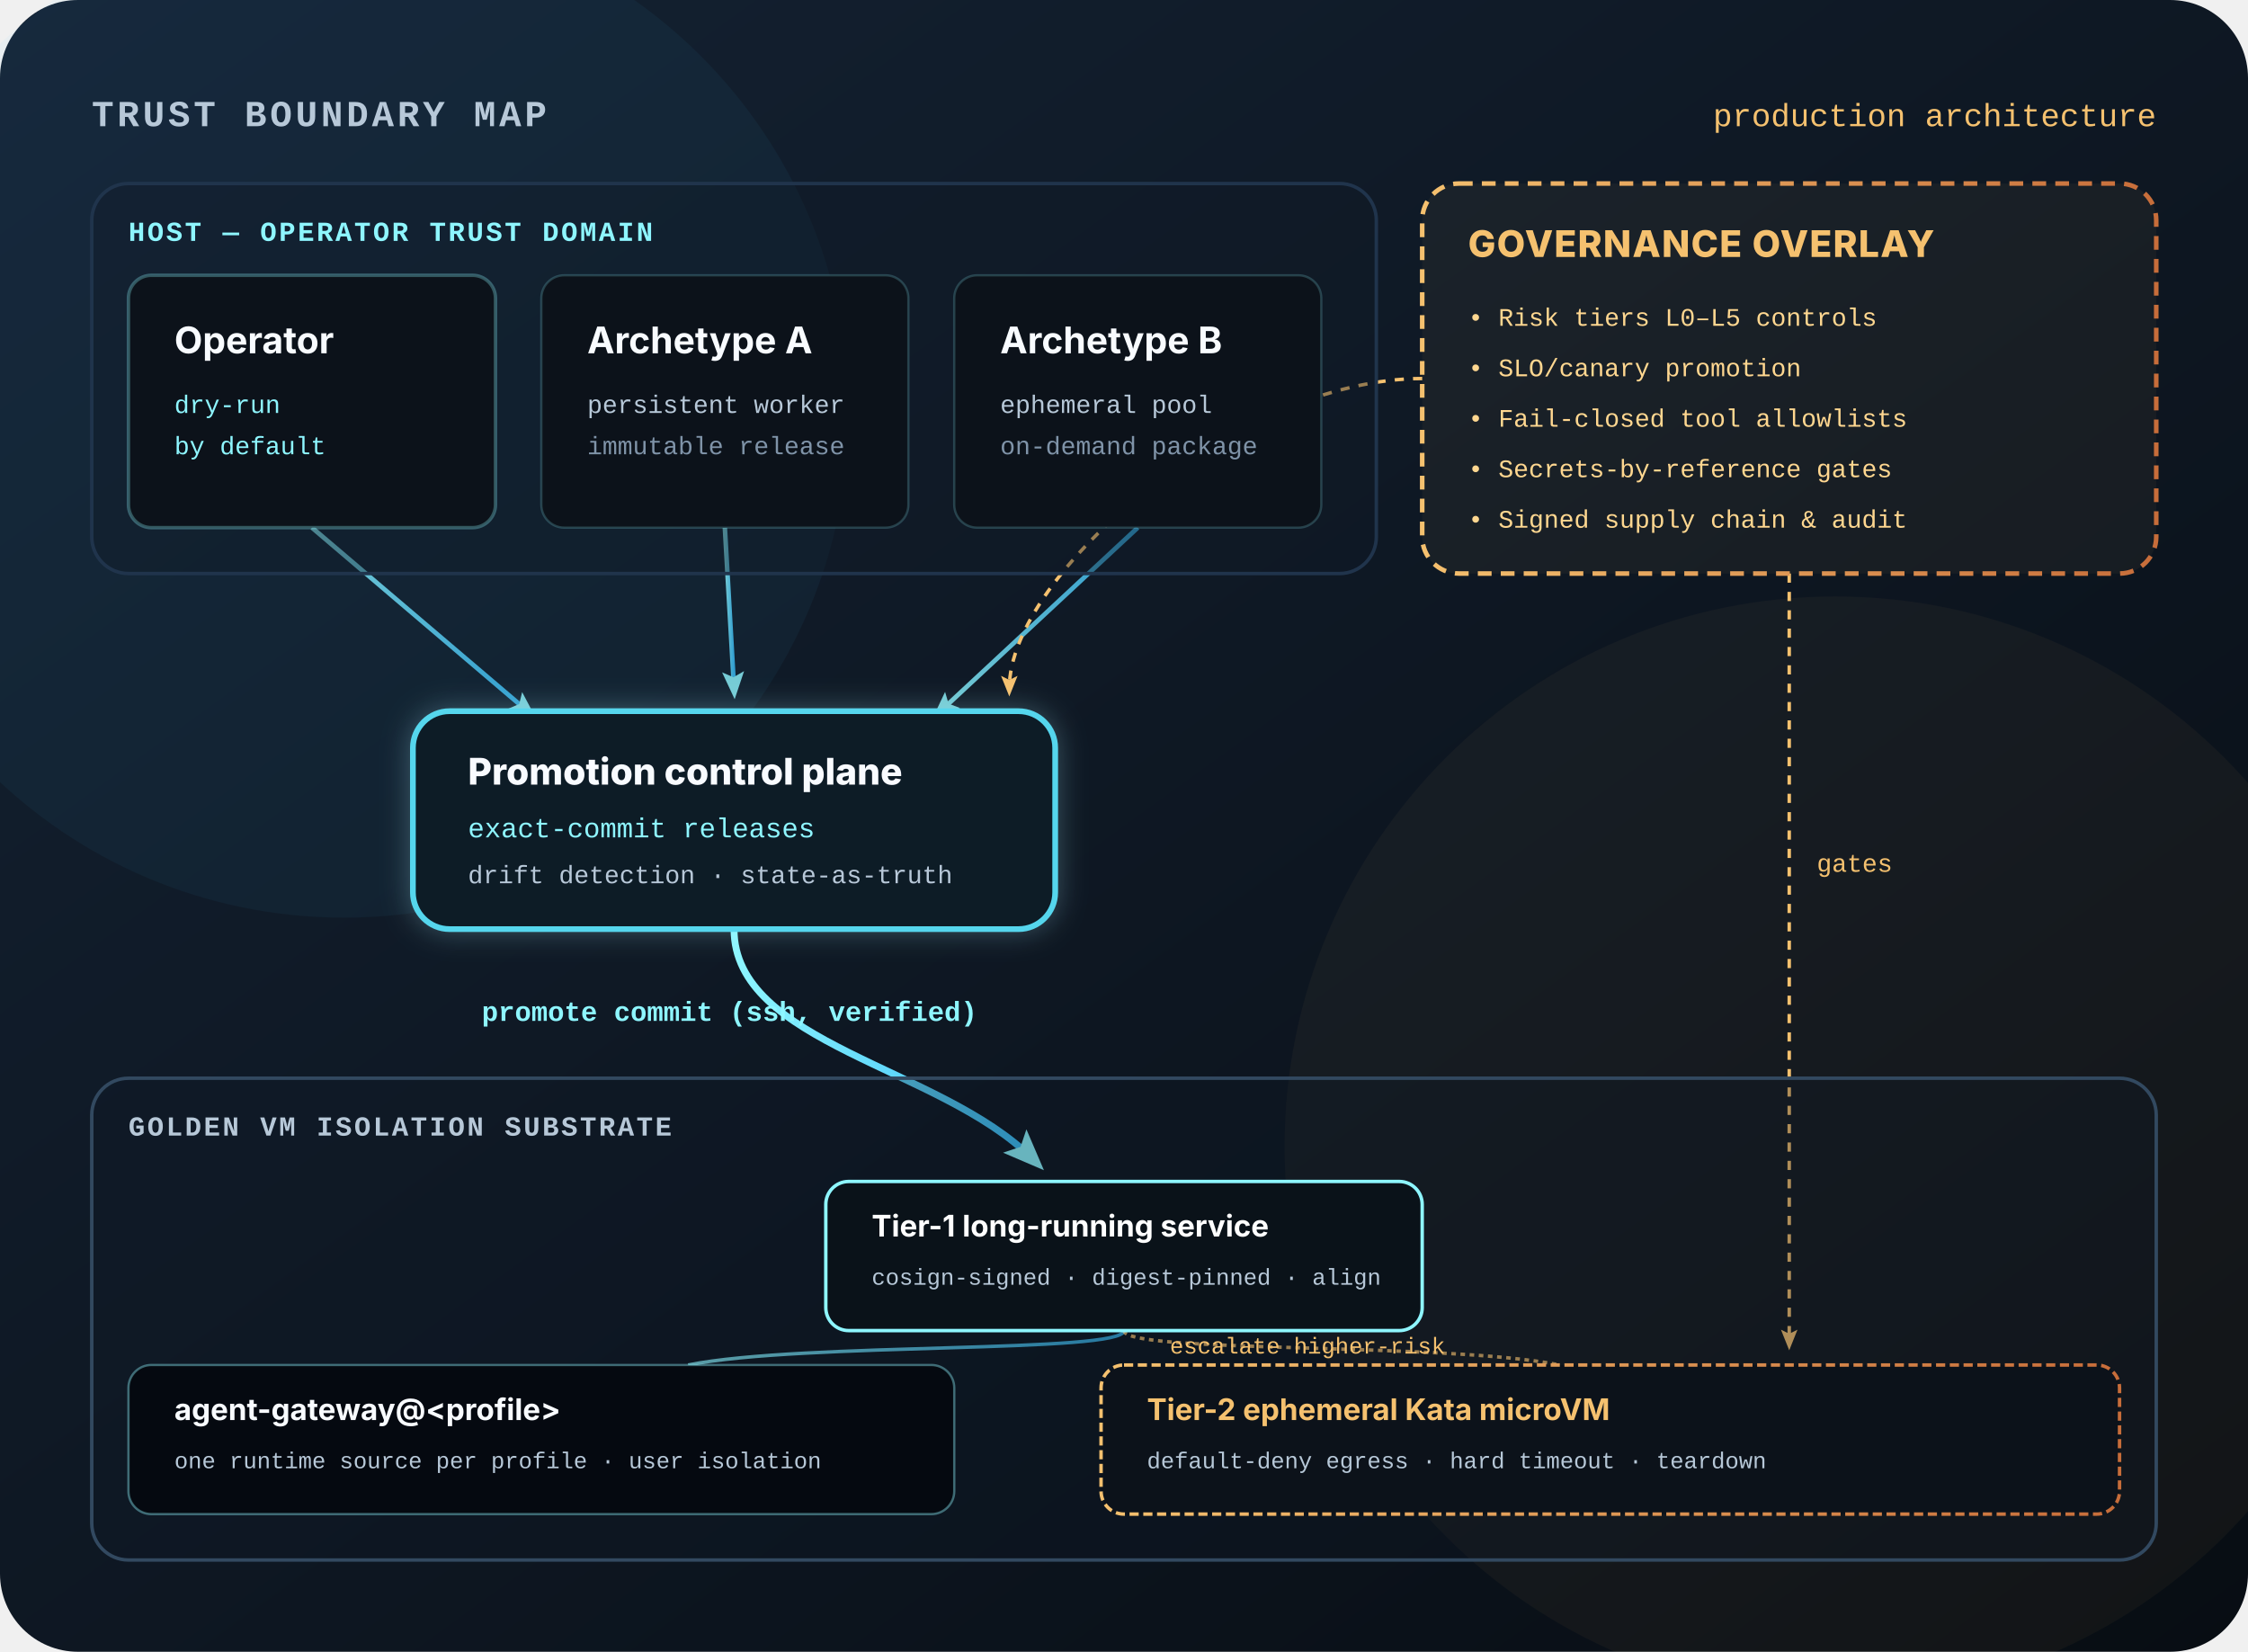
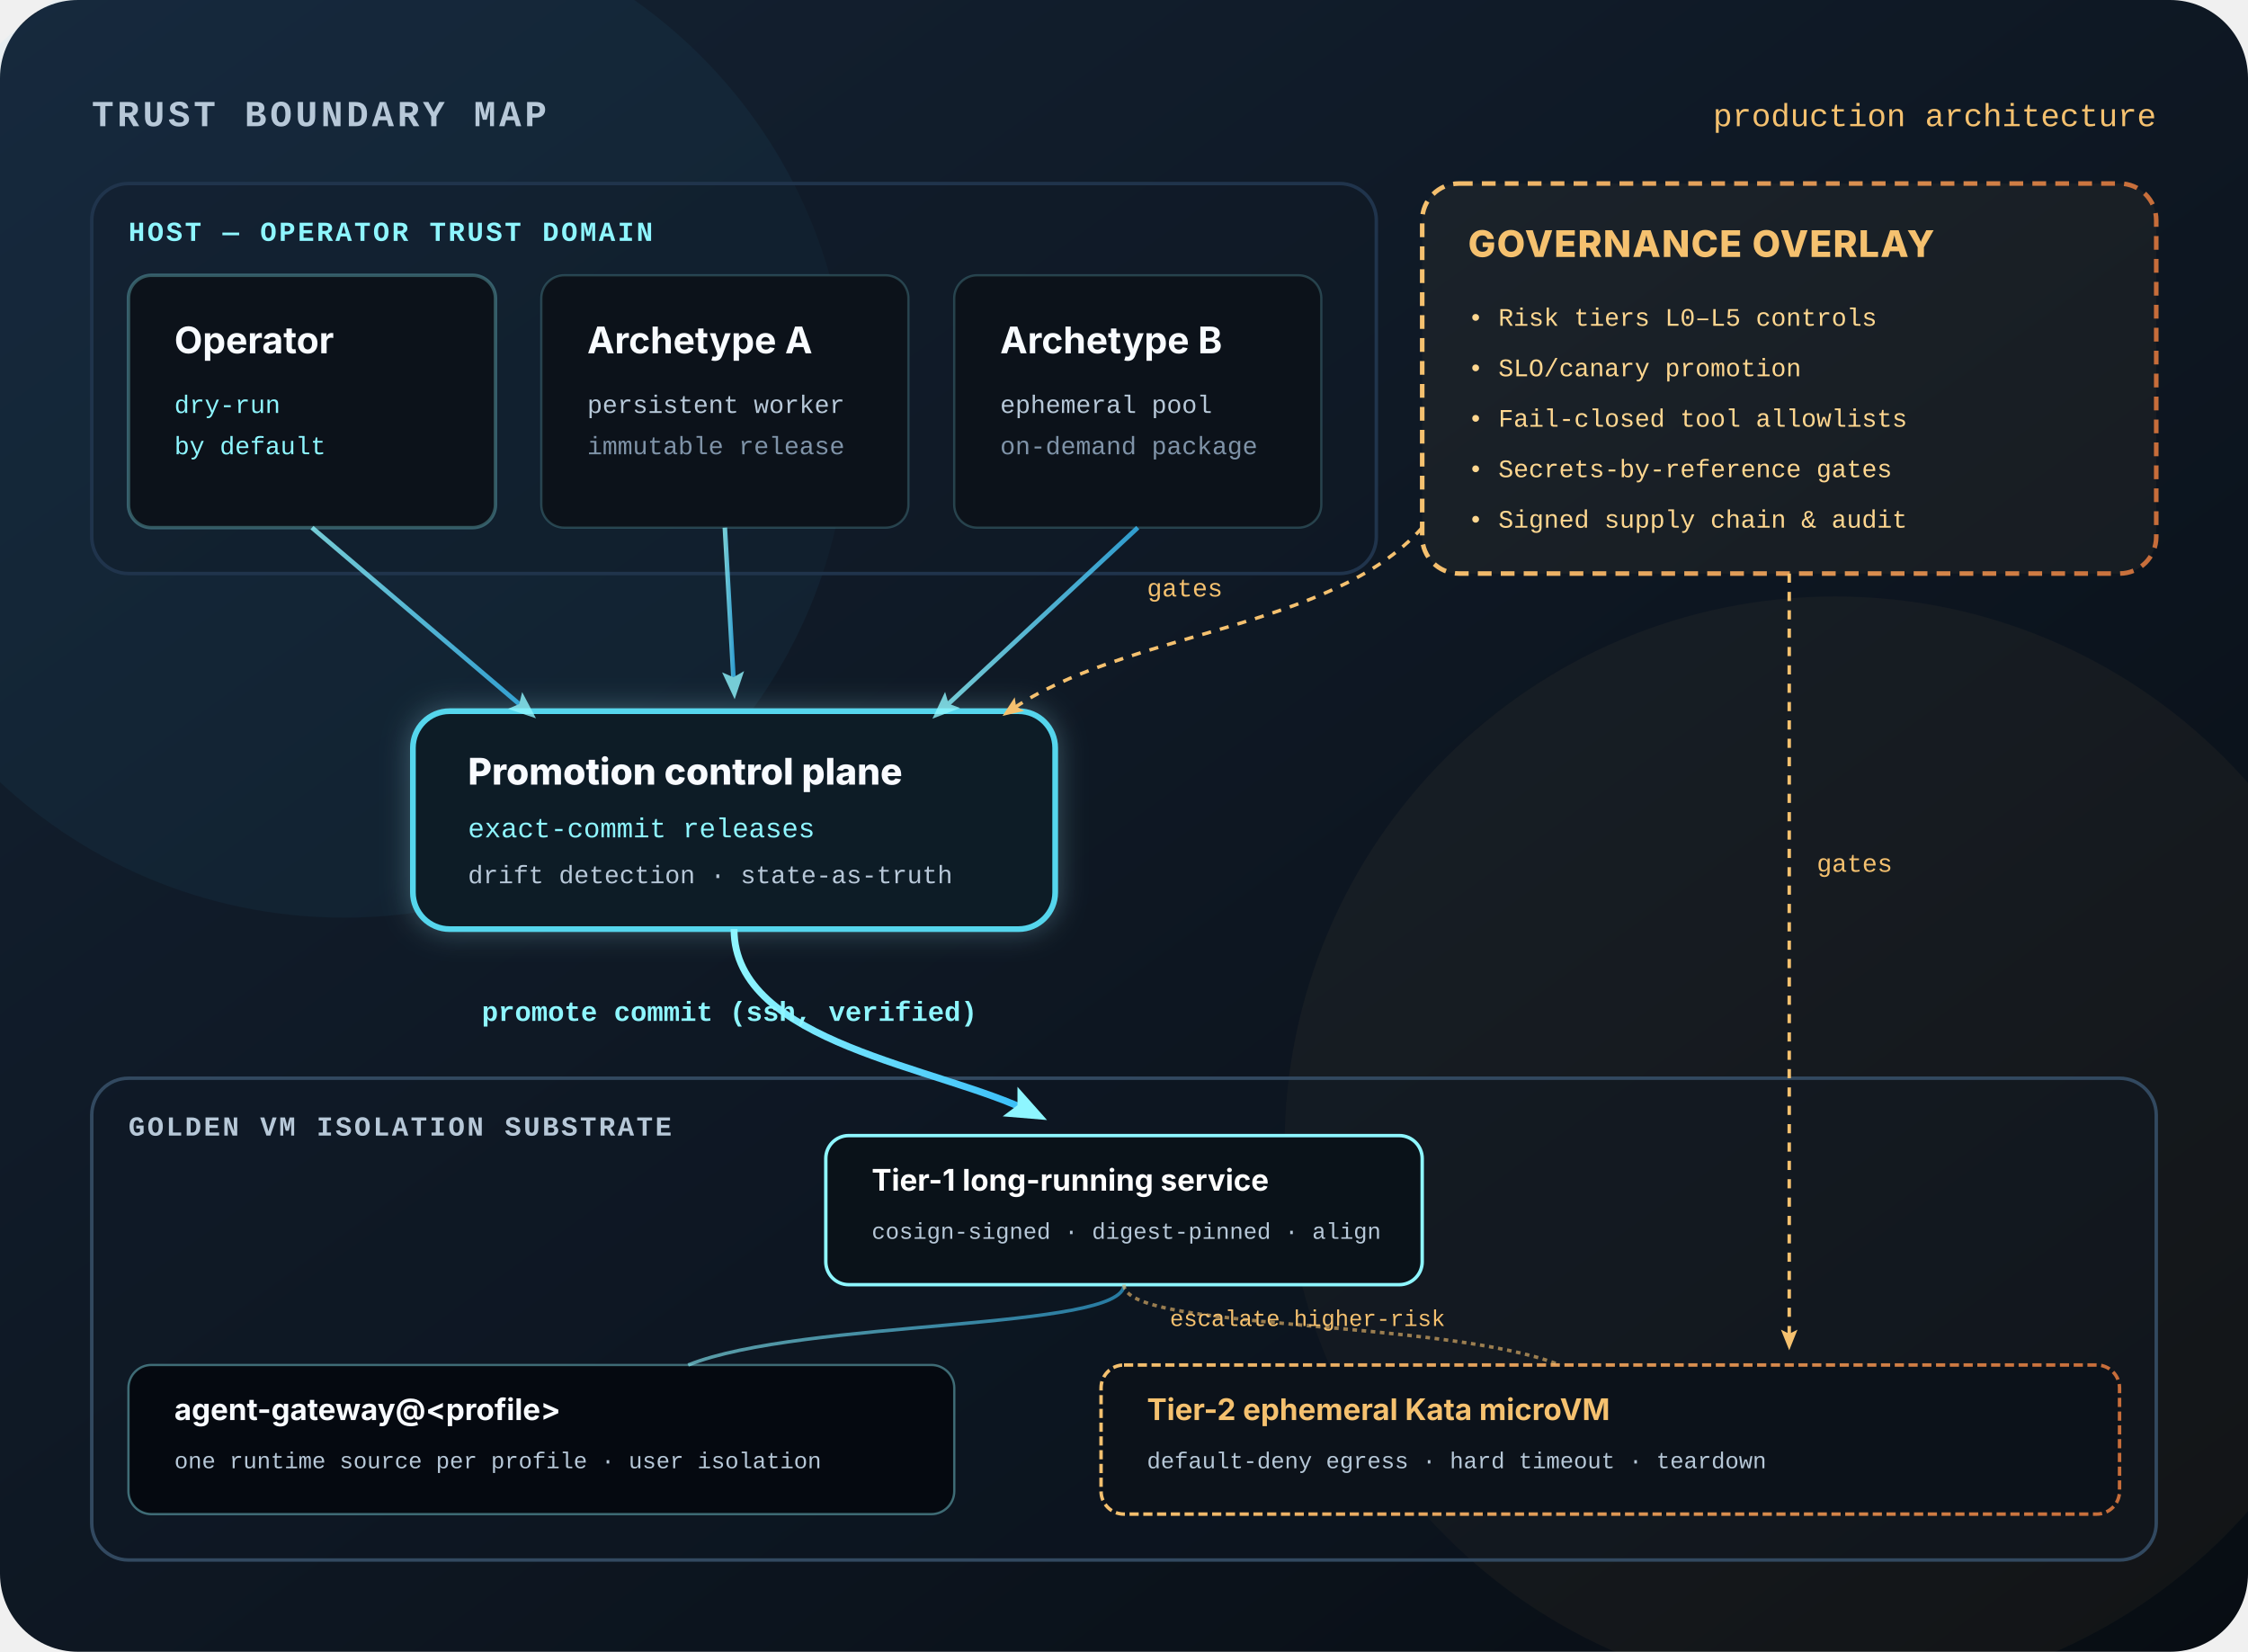
<svg xmlns="http://www.w3.org/2000/svg" width="980" height="720" viewBox="0 0 980 720" role="img">
  <defs>
    <linearGradient id="panel" x1="0" x2="1" y1="0" y2="1">
      <stop offset="0" stop-color="#142233" />
      <stop offset="1" stop-color="#080d13" />
    </linearGradient>
    <linearGradient id="cyan" x1="0" x2="1">
      <stop offset="0" stop-color="#8ef6ff" />
      <stop offset="1" stop-color="#38bdf8" />
    </linearGradient>
    <linearGradient id="copper" x1="0" x2="1">
      <stop offset="0" stop-color="#f5c16f" />
      <stop offset="1" stop-color="#c76d3a" />
    </linearGradient>
    <filter id="soft-glow" x="-18%" y="-18%" width="136%" height="136%">
      <feGaussianBlur stdDeviation="6" result="blur" />
      <feColorMatrix in="blur" type="matrix" values="0 0 0 0 0.42 0 0 0 0 0.91 0 0 0 0 1 0 0 0 .28 0" />
      <feMerge>
        <feMergeNode />
        <feMergeNode in="SourceGraphic" />
      </feMerge>
    </filter>
    <marker id="arrow" viewBox="0 0 10 10" refX="6" refY="5" markerWidth="6" markerHeight="6" orient="auto-start-reverse">
      <path d="M0,1 L10,5 L0,9 L2,5 Z" fill="#8ef6ff" />
    </marker>
    <marker id="arrow-gold" viewBox="0 0 10 10" refX="6" refY="5" markerWidth="6" markerHeight="6" orient="auto-start-reverse">
      <path d="M0,1 L10,5 L0,9 L2,5 Z" fill="#f5c16f" />
    </marker>
  </defs>
  <rect width="980" height="720" rx="34" fill="url(#panel)" />
  <circle cx="150" cy="180" r="220" fill="#38bdf8" opacity="0.05" />
  <circle cx="800" cy="500" r="240" fill="#f5c16f" opacity="0.04" />
  <g font-family="SFMono-Regular, Cascadia Code, Liberation Mono, ui-monospace, monospace" fill="#b7c8d8">
    <text x="40" y="55" font-size="16" letter-spacing="1.5" font-weight="bold">TRUST BOUNDARY MAP</text>
    <text x="940" y="55" font-size="14" fill="#f5c16f" text-anchor="end">production architecture</text>
  </g>
-   <path d="M136 230 L230 310" stroke="url(#cyan)" stroke-width="2" marker-end="url(#arrow)" fill="none" opacity="0.8" />
-   <path d="M316 230 L320 300" stroke="url(#cyan)" stroke-width="2" marker-end="url(#arrow)" fill="none" opacity="0.8" />
-   <path d="M496 230 L410 310" stroke="url(#cyan)" stroke-width="2" marker-end="url(#arrow)" fill="none" opacity="0.8" />
-   <path d="M620 165 C540 165 440 250 440 300" stroke="#f5c16f" stroke-width="1.5" stroke-dasharray="4 4" fill="none" marker-end="url(#arrow-gold)" />
-   <text x="500" y="220" font-family="SFMono-Regular, Cascadia Code, Liberation Mono, ui-monospace, monospace" font-size="11" fill="#f5c16f">gates</text>
-   <path d="M780 250 L780 585" stroke="#f5c16f" stroke-width="1.5" stroke-dasharray="4 4" fill="none" marker-end="url(#arrow-gold)" />
-   <text x="792" y="380" font-family="SFMono-Regular, Cascadia Code, Liberation Mono, ui-monospace, monospace" font-size="11" fill="#f5c16f">gates</text>
-   <path d="M320 405 C320 455 410 465 450 505" stroke="url(#cyan)" stroke-width="3" fill="none" marker-end="url(#arrow)" />
-   <text x="210" y="445" font-family="SFMono-Regular, Cascadia Code, Liberation Mono, ui-monospace, monospace" font-size="12" fill="#8ef6ff" font-weight="bold">promote commit (ssh, verified)</text>
  <rect x="40" y="80" width="560" height="170" rx="16" fill="rgba(16, 26, 39, 0.4)" stroke="#20344c" stroke-width="1.5" />
  <text x="56" y="105" font-family="SFMono-Regular, Cascadia Code, Liberation Mono, ui-monospace, monospace" font-weight="700" font-size="12" fill="#8ef6ff" letter-spacing="1">HOST — OPERATOR TRUST DOMAIN</text>
  <g transform="translate(56, 120)">
    <rect width="160" height="110" rx="10" fill="#0c121a" stroke="rgba(142, 246, 255, 0.3)" stroke-width="1.5" />
    <text x="20" y="34" font-family="SF Pro Text, Segoe UI, system-ui, sans-serif" font-weight="700" font-size="16" fill="#f8fbff">Operator</text>
    <text x="20" y="60" font-family="SFMono-Regular, Cascadia Code, Liberation Mono, ui-monospace, monospace" font-size="11" fill="#8ef6ff">dry-run</text>
    <text x="20" y="78" font-family="SFMono-Regular, Cascadia Code, Liberation Mono, ui-monospace, monospace" font-size="11" fill="#8ef6ff">by default</text>
  </g>
  <g transform="translate(236, 120)">
    <rect width="160" height="110" rx="10" fill="#0c121a" stroke="rgba(142, 246, 255, 0.2)" stroke-width="1" />
    <text x="20" y="34" font-family="SF Pro Text, Segoe UI, system-ui, sans-serif" font-weight="700" font-size="16" fill="#f8fbff">Archetype A</text>
    <text x="20" y="60" font-family="SFMono-Regular, Cascadia Code, Liberation Mono, ui-monospace, monospace" font-size="11" fill="#b7c8d8">persistent worker</text>
    <text x="20" y="78" font-family="SFMono-Regular, Cascadia Code, Liberation Mono, ui-monospace, monospace" font-size="11" fill="#7f93a8">immutable release</text>
  </g>
  <g transform="translate(416, 120)">
    <rect width="160" height="110" rx="10" fill="#0c121a" stroke="rgba(142, 246, 255, 0.2)" stroke-width="1" />
    <text x="20" y="34" font-family="SF Pro Text, Segoe UI, system-ui, sans-serif" font-weight="700" font-size="16" fill="#f8fbff">Archetype B</text>
    <text x="20" y="60" font-family="SFMono-Regular, Cascadia Code, Liberation Mono, ui-monospace, monospace" font-size="11" fill="#b7c8d8">ephemeral pool</text>
    <text x="20" y="78" font-family="SFMono-Regular, Cascadia Code, Liberation Mono, ui-monospace, monospace" font-size="11" fill="#7f93a8">on-demand package</text>
  </g>
  <rect x="620" y="80" width="320" height="170" rx="16" fill="rgba(245, 193, 111, 0.05)" stroke="url(#copper)" stroke-width="2" stroke-dasharray="6 4" />
  <text x="640" y="112" font-family="SF Pro Text, Segoe UI, system-ui, sans-serif" font-weight="800" font-size="16" fill="#f5c16f" letter-spacing="0.5">GOVERNANCE OVERLAY</text>
  <g font-family="SFMono-Regular, Cascadia Code, Liberation Mono, ui-monospace, monospace" font-size="11" fill="#ffd790">
    <text x="640" y="142">• Risk tiers L0–L5 controls</text>
    <text x="640" y="164">• SLO/canary promotion</text>
    <text x="640" y="186">• Fail-closed tool allowlists</text>
    <text x="640" y="208">• Secrets-by-reference gates</text>
    <text x="640" y="230">• Signed supply chain &amp; audit</text>
  </g>
  <g transform="translate(180, 310)" filter="url(#soft-glow)">
    <rect width="280" height="95" rx="16" fill="#0f1c28" stroke="#54d6ed" stroke-width="2.5" />
    <text x="24" y="32" font-family="SF Pro Text, Segoe UI, system-ui, sans-serif" font-weight="800" font-size="16" fill="#f8fbff">Promotion control plane</text>
    <text x="24" y="55" font-family="SFMono-Regular, Cascadia Code, Liberation Mono, ui-monospace, monospace" font-size="12" fill="#8ef6ff">exact-commit releases</text>
    <text x="24" y="75" font-family="SFMono-Regular, Cascadia Code, Liberation Mono, ui-monospace, monospace" font-size="11" fill="#b7c8d8">drift detection · state-as-truth</text>
  </g>
  <rect x="40" y="470" width="900" height="210" rx="16" fill="rgba(16, 26, 39, 0.3)" stroke="#324960" stroke-width="1.5" />
  <text x="56" y="495" font-family="SFMono-Regular, Cascadia Code, Liberation Mono, ui-monospace, monospace" font-weight="700" font-size="12" fill="#b7c8d8" letter-spacing="1">GOLDEN VM ISOLATION SUBSTRATE</text>
-   <path d="M490 580 C490 590 350 585 300 595" stroke="url(#cyan)" stroke-width="1.5" fill="none" opacity="0.6" />
-   <path d="M490 580 C490 590 630 585 680 595" stroke="#f5c16f" stroke-width="1.5" fill="none" stroke-dasharray="2 2" opacity="0.6" />
-   <text x="510" y="590" font-family="SFMono-Regular, Cascadia Code, Liberation Mono, ui-monospace, monospace" font-size="10" fill="#f5c16f">escalate higher-risk</text>
-   <g transform="translate(360, 515)">
+   <g transform="translate(360, 495)">
    <rect width="260" height="65" rx="10" fill="#0a1219" stroke="#8ef6ff" stroke-width="1.5" />
    <text x="20" y="24" font-family="SF Pro Text, Segoe UI, system-ui, sans-serif" font-weight="700" font-size="13" fill="#ffffff">Tier-1 long-running service</text>
    <text x="20" y="45" font-family="SFMono-Regular, Cascadia Code, Liberation Mono, ui-monospace, monospace" font-size="10" fill="#b7c8d8">cosign-signed · digest-pinned · align</text>
  </g>
  <g transform="translate(56, 595)">
    <rect width="360" height="65" rx="10" fill="#050910" stroke="rgba(142, 246, 255, 0.4)" stroke-width="1" />
    <text x="20" y="24" font-family="SF Pro Text, Segoe UI, system-ui, sans-serif" font-weight="700" font-size="13" fill="#f8fbff">agent-gateway@&lt;profile&gt;</text>
    <text x="20" y="45" font-family="SFMono-Regular, Cascadia Code, Liberation Mono, ui-monospace, monospace" font-size="10" fill="#b7c8d8">one runtime source per profile · user isolation</text>
  </g>
  <g transform="translate(480, 595)">
    <rect width="444" height="65" rx="10" fill="#0c121a" stroke="url(#copper)" stroke-width="1.5" stroke-dasharray="4 2" />
    <text x="20" y="24" font-family="SF Pro Text, Segoe UI, system-ui, sans-serif" font-weight="700" font-size="13" fill="#f5c16f">Tier-2 ephemeral Kata microVM</text>
    <text x="20" y="45" font-family="SFMono-Regular, Cascadia Code, Liberation Mono, ui-monospace, monospace" font-size="10" fill="#b7c8d8">default-deny egress · hard timeout · teardown</text>
  </g>
+   <path d="M136 230 L230 310" stroke="url(#cyan)" stroke-width="2" marker-end="url(#arrow)" fill="none" opacity="0.8" />
+   <path d="M316 230 L320 300" stroke="url(#cyan)" stroke-width="2" marker-end="url(#arrow)" fill="none" opacity="0.8" />
+   <path d="M496 230 L410 310" stroke="url(#cyan)" stroke-width="2" marker-end="url(#arrow)" fill="none" opacity="0.8" />
+   <path d="M620 230 C 580 275, 490 275, 440 310" stroke="#f5c16f" stroke-width="1.5" stroke-dasharray="4 4" fill="none" marker-end="url(#arrow-gold)" />
+   <text x="500" y="260" font-family="SFMono-Regular, Cascadia Code, Liberation Mono, ui-monospace, monospace" font-size="11" fill="#f5c16f">gates</text>
+   <path d="M780 250 L780 585" stroke="#f5c16f" stroke-width="1.5" stroke-dasharray="4 4" fill="none" marker-end="url(#arrow-gold)" />
+   <text x="792" y="380" font-family="SFMono-Regular, Cascadia Code, Liberation Mono, ui-monospace, monospace" font-size="11" fill="#f5c16f">gates</text>
+   <path d="M320 405 C320 455 410 465 450 485" stroke="url(#cyan)" stroke-width="3" fill="none" marker-end="url(#arrow)" />
+   <text x="210" y="445" font-family="SFMono-Regular, Cascadia Code, Liberation Mono, ui-monospace, monospace" font-size="12" fill="#8ef6ff" font-weight="bold">promote commit (ssh, verified)</text>
+   <path d="M490 560 C490 580 350 575 300 595" stroke="url(#cyan)" stroke-width="1.5" fill="none" opacity="0.6" />
+   <path d="M490 560 C490 580 630 575 680 595" stroke="#f5c16f" stroke-width="1.5" fill="none" stroke-dasharray="2 2" opacity="0.6" />
+   <text x="510" y="578" font-family="SFMono-Regular, Cascadia Code, Liberation Mono, ui-monospace, monospace" font-size="10" fill="#f5c16f">escalate higher-risk</text>
</svg>
